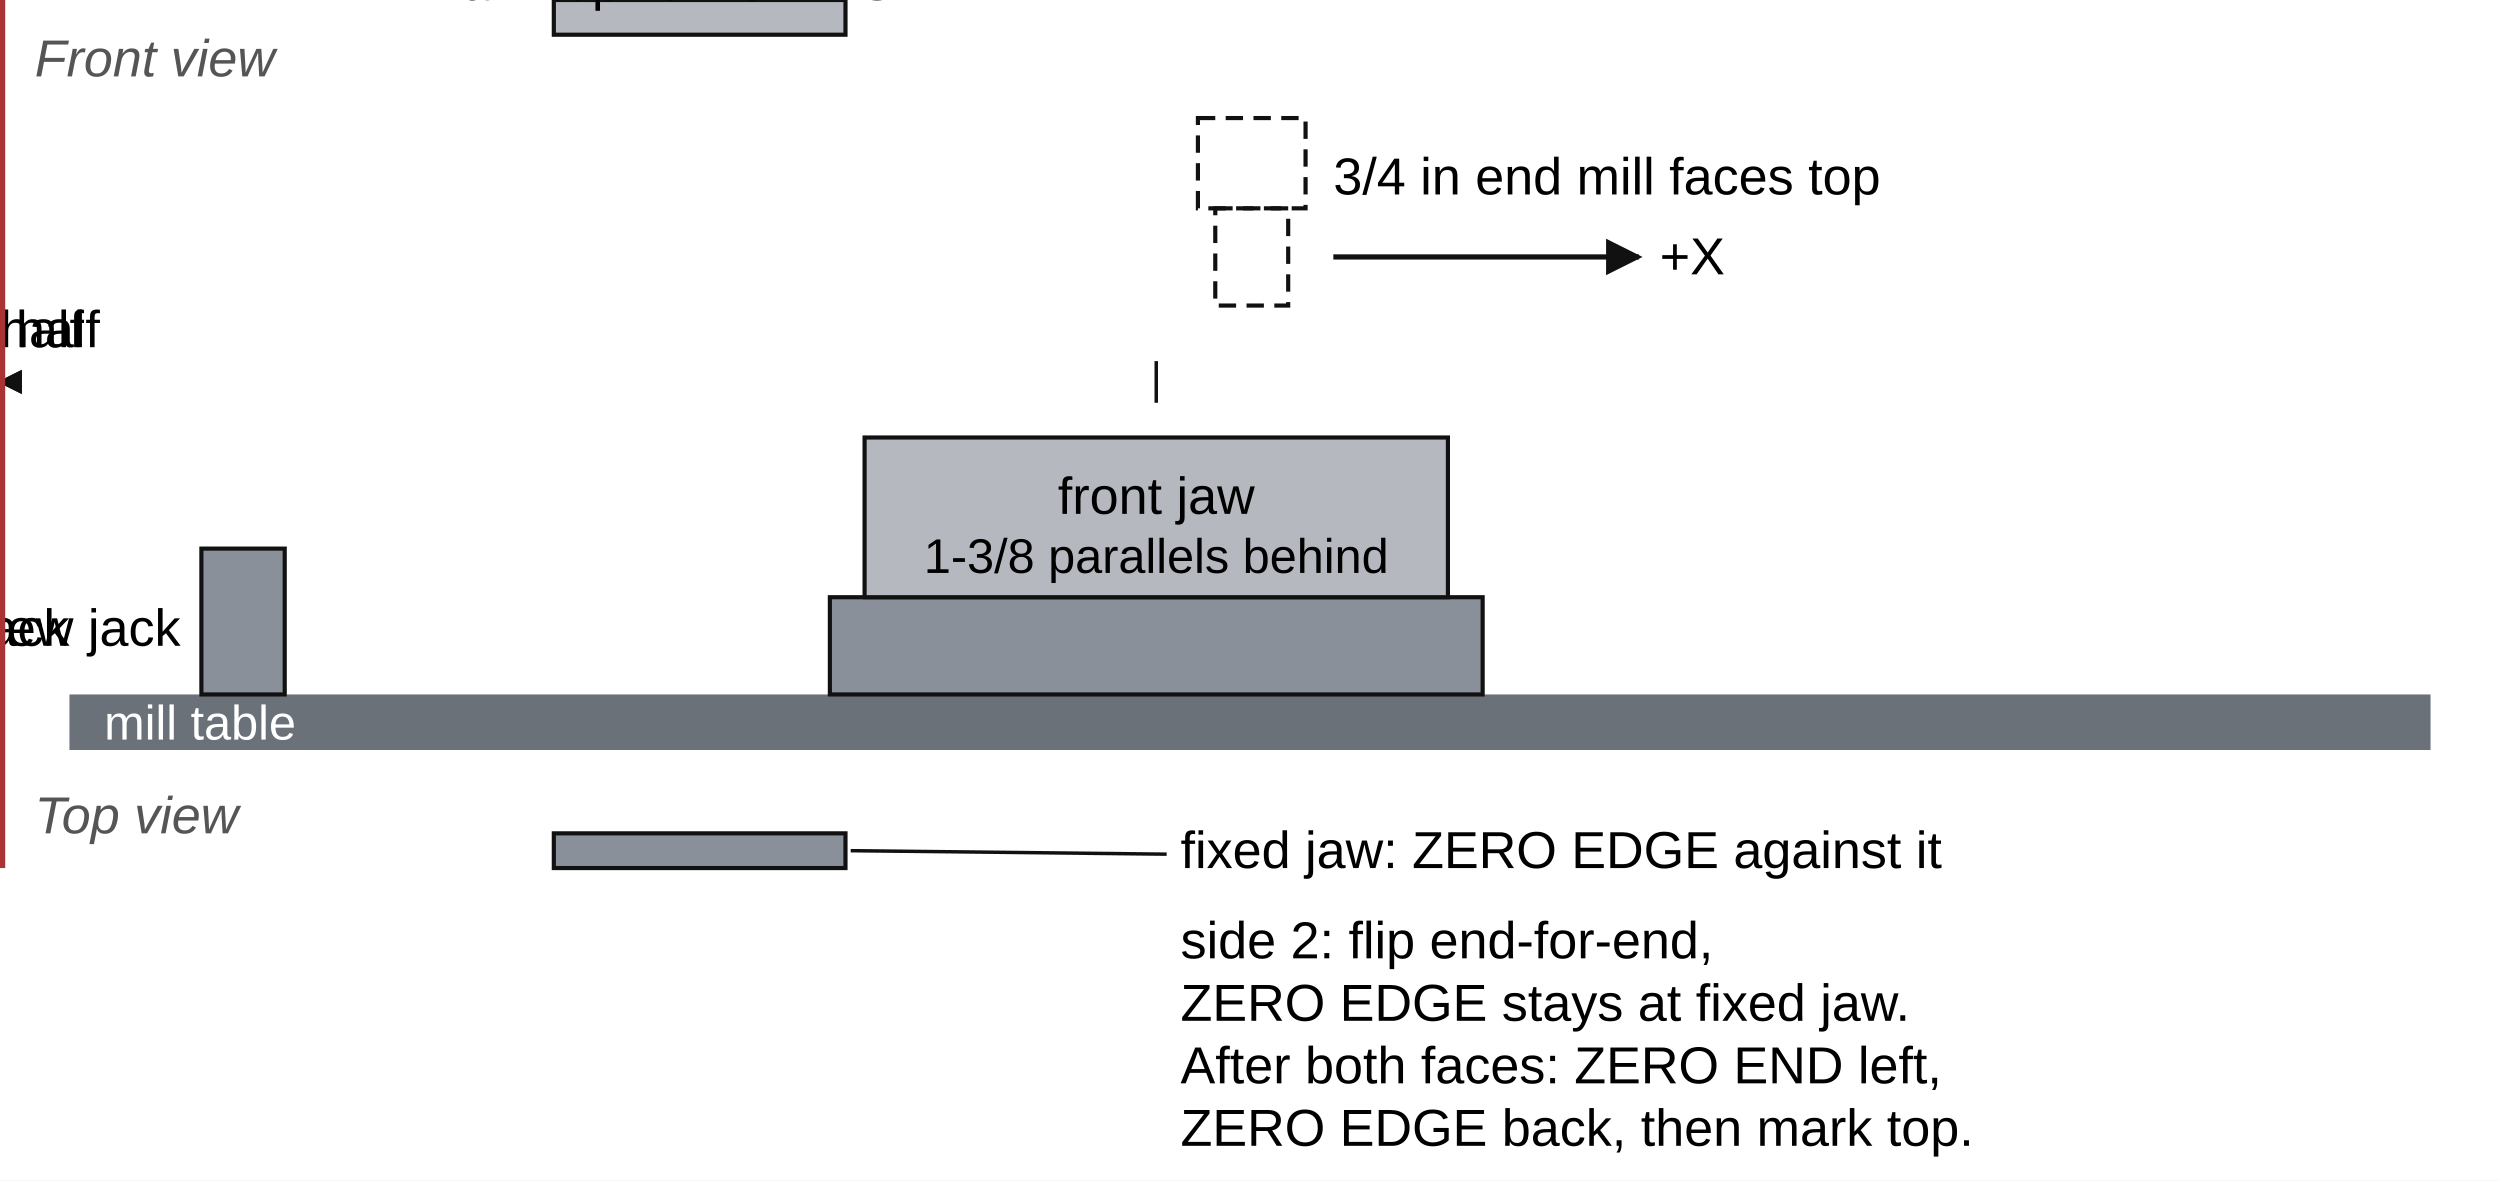
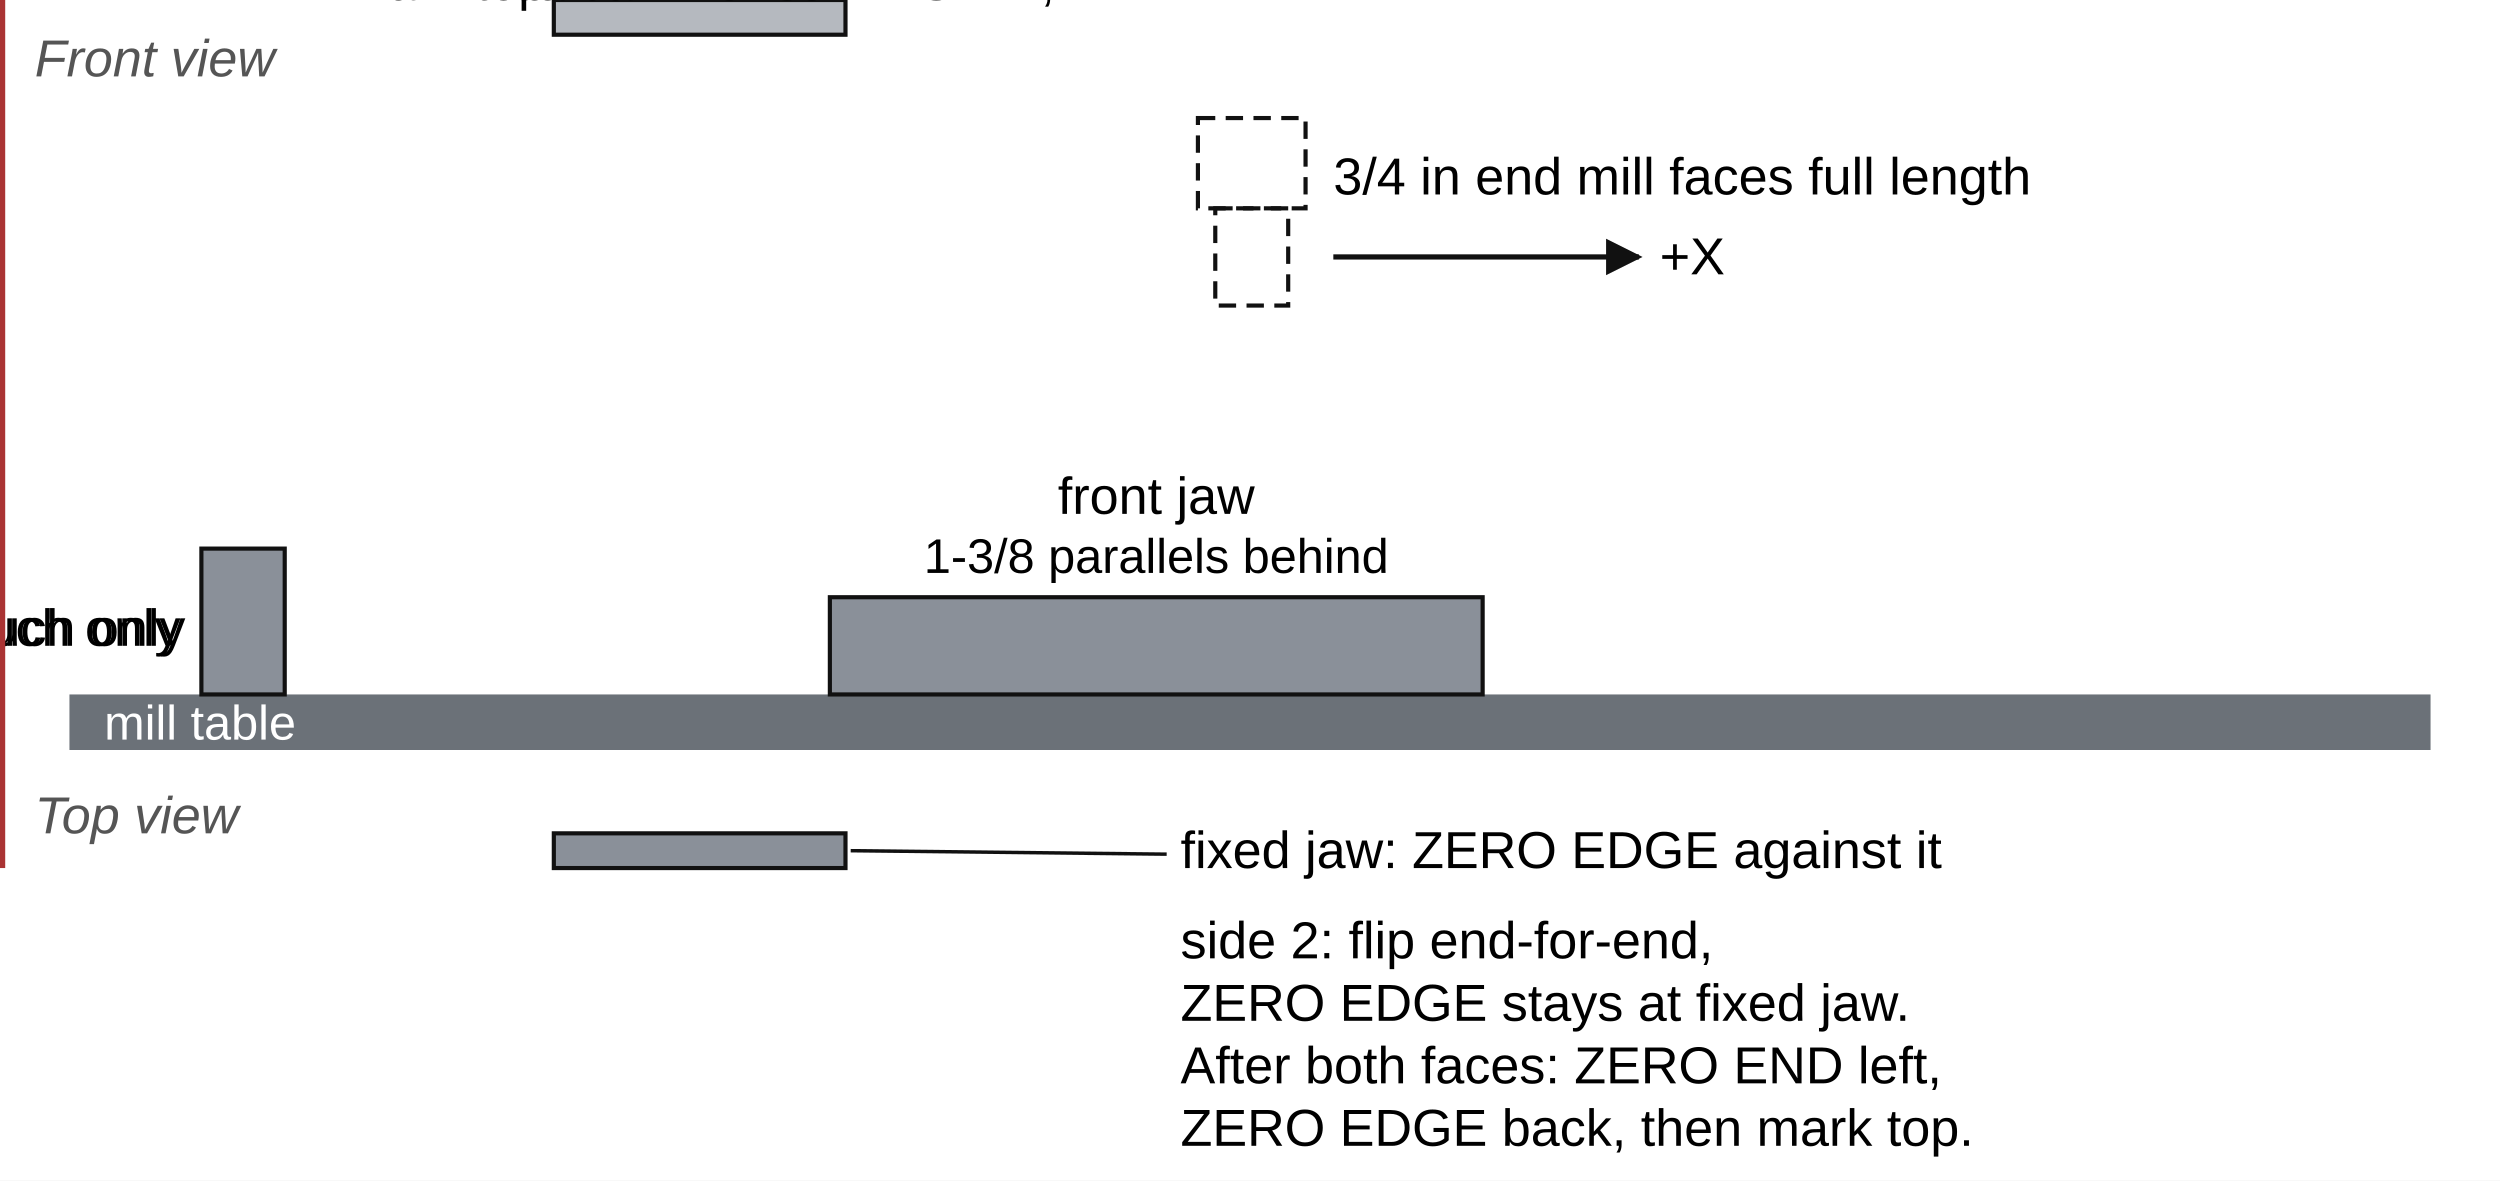
<svg xmlns="http://www.w3.org/2000/svg" data-cad-template="face" viewBox="0 0 720 340" width="720" height="340" font-family="Arial, Helvetica, sans-serif" font-size="15">
  <defs>
    <marker id="arr" viewBox="0 0 10 10" refX="9" refY="5" markerWidth="7" markerHeight="7" orient="auto-start-reverse">
      <path d="M0 0L10 5L0 10z" fill="#111" />
    </marker>
  </defs>
  <rect width="720" height="340" fill="#fff" />
  <text x="10" y="22" fill="#555" font-style="italic">Front view</text>
  <rect x="20" y="200" width="680" height="16" fill="#6b7178" />
  <text x="30" y="213" fill="#fff" font-size="14">mill table</text>
  <rect x="239" y="172" width="188" height="28" fill="#8a9099" stroke="#111" stroke-width="1.2" />
  <rect id="bar" x="{{view.fx0}}" y="120" width="{{view.flen}}" height="{{view.fthick}}" fill="#dfe6ee" stroke="#111" stroke-width="1.5" />
-   <rect x="249" y="126" width="168" height="46" fill="#b5b9bf" stroke="#111" stroke-width="1.2" />
+   <rect x="249" y="{{view.jaw_top}}" width="168" height="{{view.jaw_h}}" fill="#b5b9bf" stroke="#111" stroke-width="1.2" />
  <rect x="255" y="{{view.fbottom}}" width="156" height="{{view.parallel_h}}" fill="none" stroke="#333" stroke-width="1.2" stroke-dasharray="4 3" />
  <text x="333" y="148" text-anchor="middle">front jaw</text>
  <text x="333" y="165" text-anchor="middle" font-size="14">1-3/8 parallels behind</text>
  <g transform="translate({{view.fx0}} 0)">
    <g fill="#8a9099" stroke="#111" stroke-width="1.2">
      <rect x="67" y="{{view.fbottom}}" width="6" height="{{view.jack_shaft_h}}" />
      <rect x="58" y="158" width="24" height="42" />
    </g>
-     <text x="52" y="186" text-anchor="end">screw jack</text>
+     <text x="52" y="186" text-anchor="end">jack: touch only</text>
  </g>
  <g transform="translate({{view.fx1}} 0)">
    <g fill="#8a9099" stroke="#111" stroke-width="1.2">
      <rect x="-73" y="{{view.fbottom}}" width="6" height="{{view.jack_shaft_h}}" />
      <rect x="-82" y="158" width="24" height="42" />
    </g>
-     <text x="-50" y="186">screw jack</text>
+     <text x="-50" y="186">jack: touch only</text>
  </g>
-   <g stroke="#111" stroke-width="1">
-     <line x1="{{view.fx0}}" y1="116" x2="{{view.fx0}}" y2="104" />
-     <line x1="333" y1="116" x2="333" y2="104" />
-     <line x1="{{view.fx1}}" y1="116" x2="{{view.fx1}}" y2="104" />
-     <line x1="{{view.dim_left1}}" y1="110" x2="{{view.dim_left2}}" y2="110" marker-start="url(#arr)" marker-end="url(#arr)" />
-     <line x1="{{view.dim_right1}}" y1="110" x2="{{view.dim_right2}}" y2="110" marker-start="url(#arr)" marker-end="url(#arr)" />
-   </g>
-   <text x="{{view.half_left_x}}" y="100" text-anchor="middle">left half</text>
-   <text x="{{view.half_right_x}}" y="100" text-anchor="middle">right half</text>
  <rect x="345" y="34" width="31" height="26" fill="none" stroke="#111" stroke-width="1.2" stroke-dasharray="5 3" />
  <rect x="350" y="60" width="21" height="28" fill="none" stroke="#111" stroke-width="1.2" stroke-dasharray="5 3" />
-   <text x="384" y="56">3/4 in end mill faces top</text>
+   <text x="384" y="56">3/4 in end mill faces full length</text>
  <line x1="384" y1="74" x2="472" y2="74" stroke="#111" stroke-width="1.5" marker-end="url(#arr)" />
  <text x="478" y="79">+X</text>
  <text x="10" y="240" fill="#555" font-style="italic">Top view</text>
  <rect x="159.5" y="240" width="84" height="10" fill="#8a9099" stroke="#111" stroke-width="1.2" />
  <rect x="{{view.tx0}}" y="250" width="{{view.tlen}}" height="{{view.twidth}}" fill="#dfe6ee" stroke="#111" stroke-width="1.5" />
  <line x1="{{view.tx0}}" y1="251" x2="{{view.tx1}}" y2="251" stroke="#a33" stroke-width="3" />
  <line x1="{{view.zero_end_x}}" y1="250" x2="{{view.zero_end_x}}" y2="{{view.tbottom}}" stroke="#a33" stroke-width="3" />
  <rect x="159.5" y="{{view.tbottom}}" width="84" height="10" fill="#b5b9bf" stroke="#111" stroke-width="1.2" />
-   <text x="201.5" y="{{view.mark_y}}" text-anchor="middle">mark top: C'BORE SIDE</text>
-   <text x="{{view.zero_end_label_x}}" y="{{view.mark_y}}" text-anchor="end">ZERO END</text>
+   <text x="201.5" y="{{view.mark1_y}}" text-anchor="middle">mark top: bar 1 C'BORE SIDE,</text>
+   <text x="201.5" y="{{view.mark2_y}}" text-anchor="middle">bar 2 RAIL SIDE</text>
+   <text x="{{view.zero_end_label_x}}" y="{{view.zero_end_y}}" text-anchor="end" font-size="13">ZERO END</text>
  <text x="340" y="250">fixed jaw: ZERO EDGE against it</text>
  <line x1="336" y1="246" x2="245" y2="245" stroke="#111" stroke-width="1" />
  <text x="340" y="276">side 2: flip end-for-end,</text>
  <text x="340" y="294">ZERO EDGE stays at fixed jaw.</text>
  <text x="340" y="312">After both faces: ZERO END left,</text>
  <text x="340" y="330">ZERO EDGE back, then mark top.</text>
</svg>
